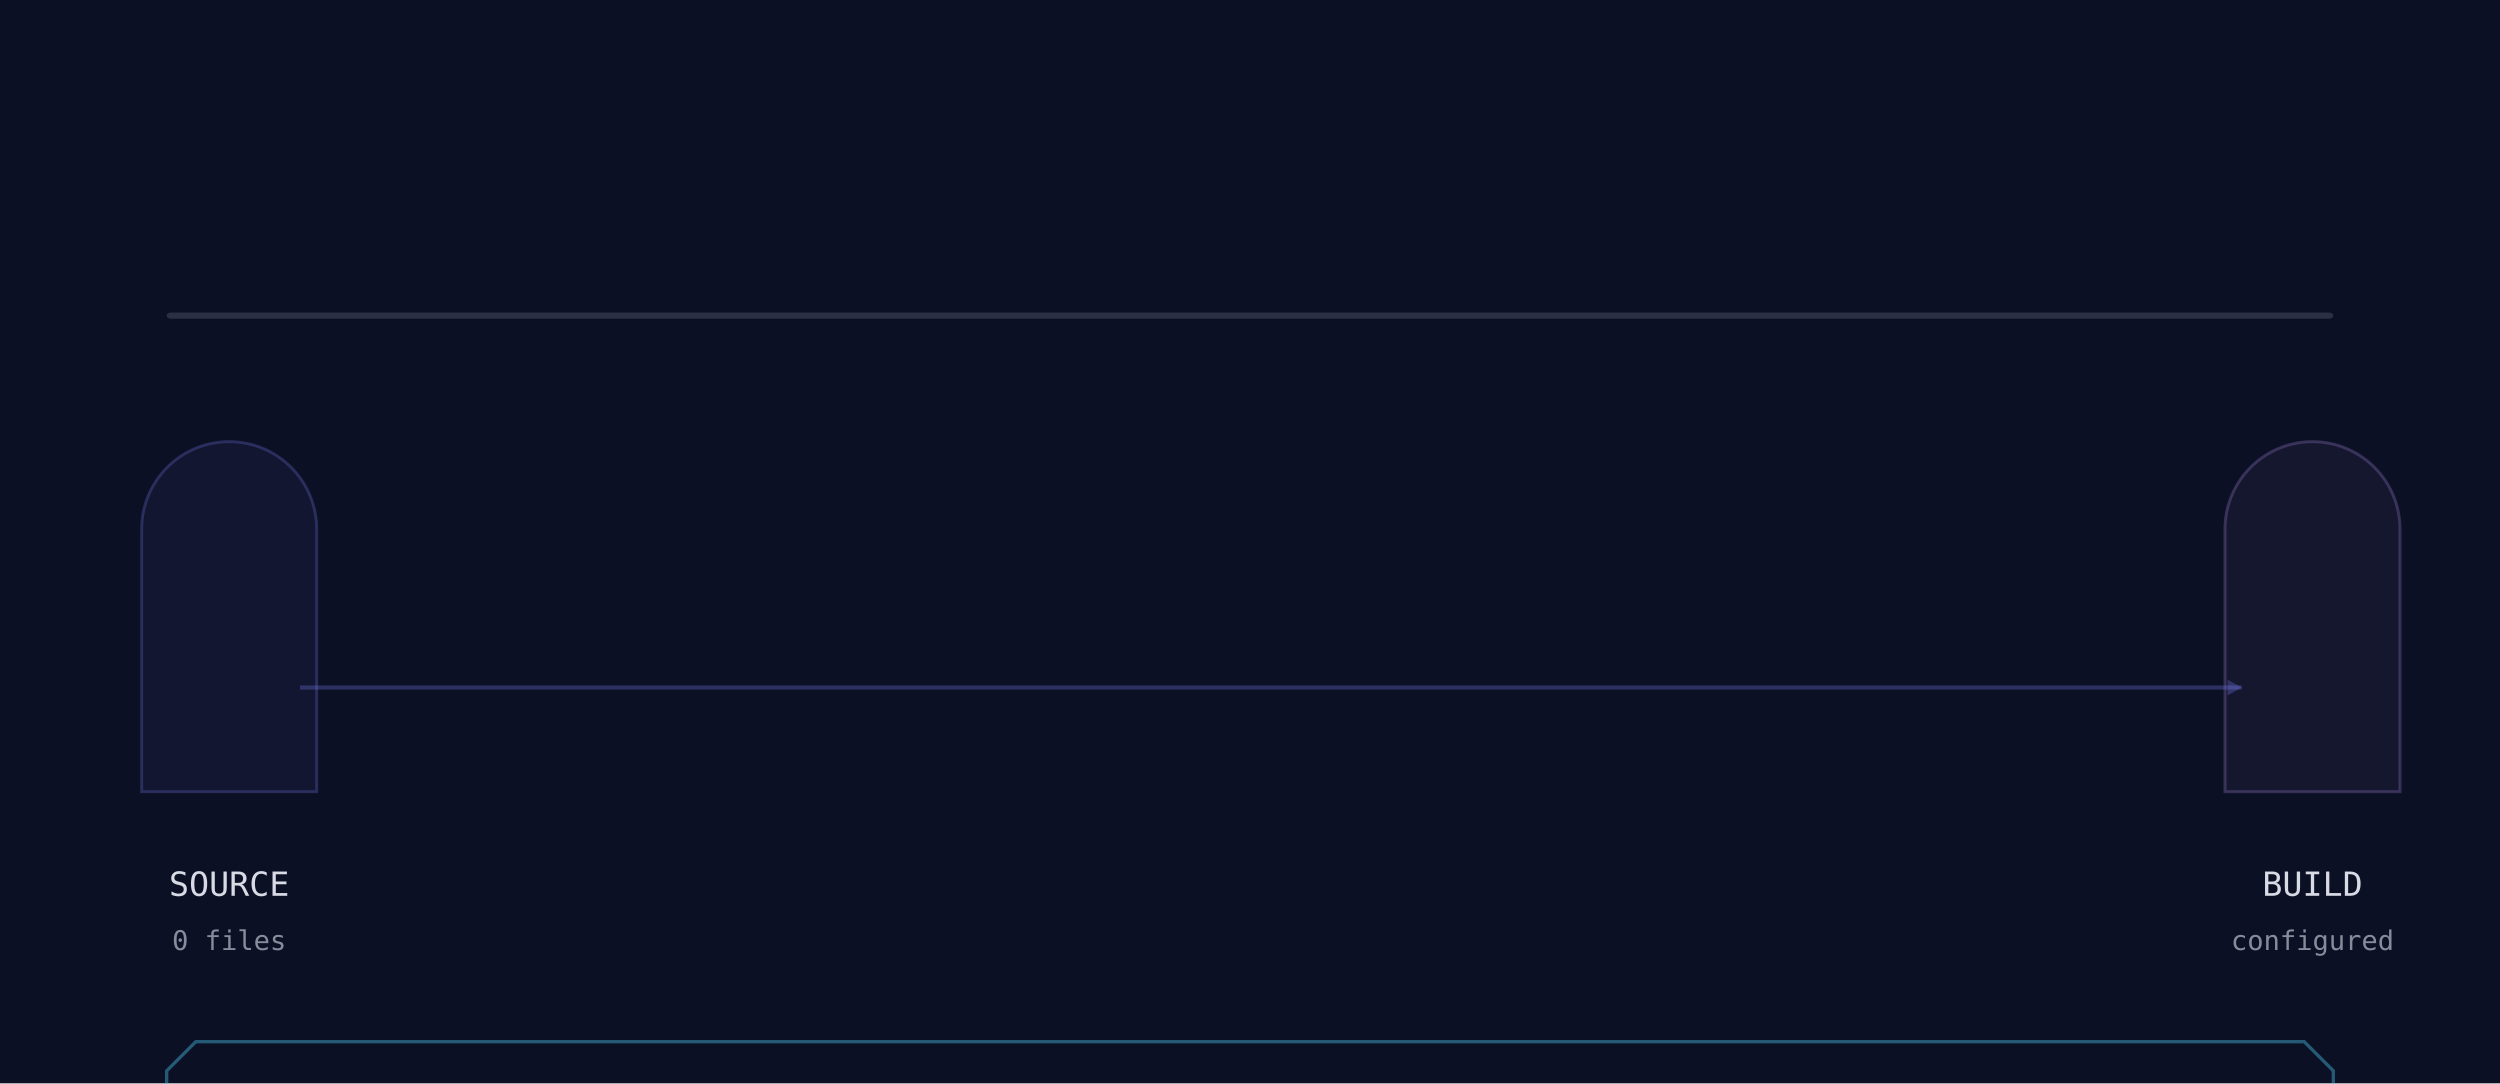
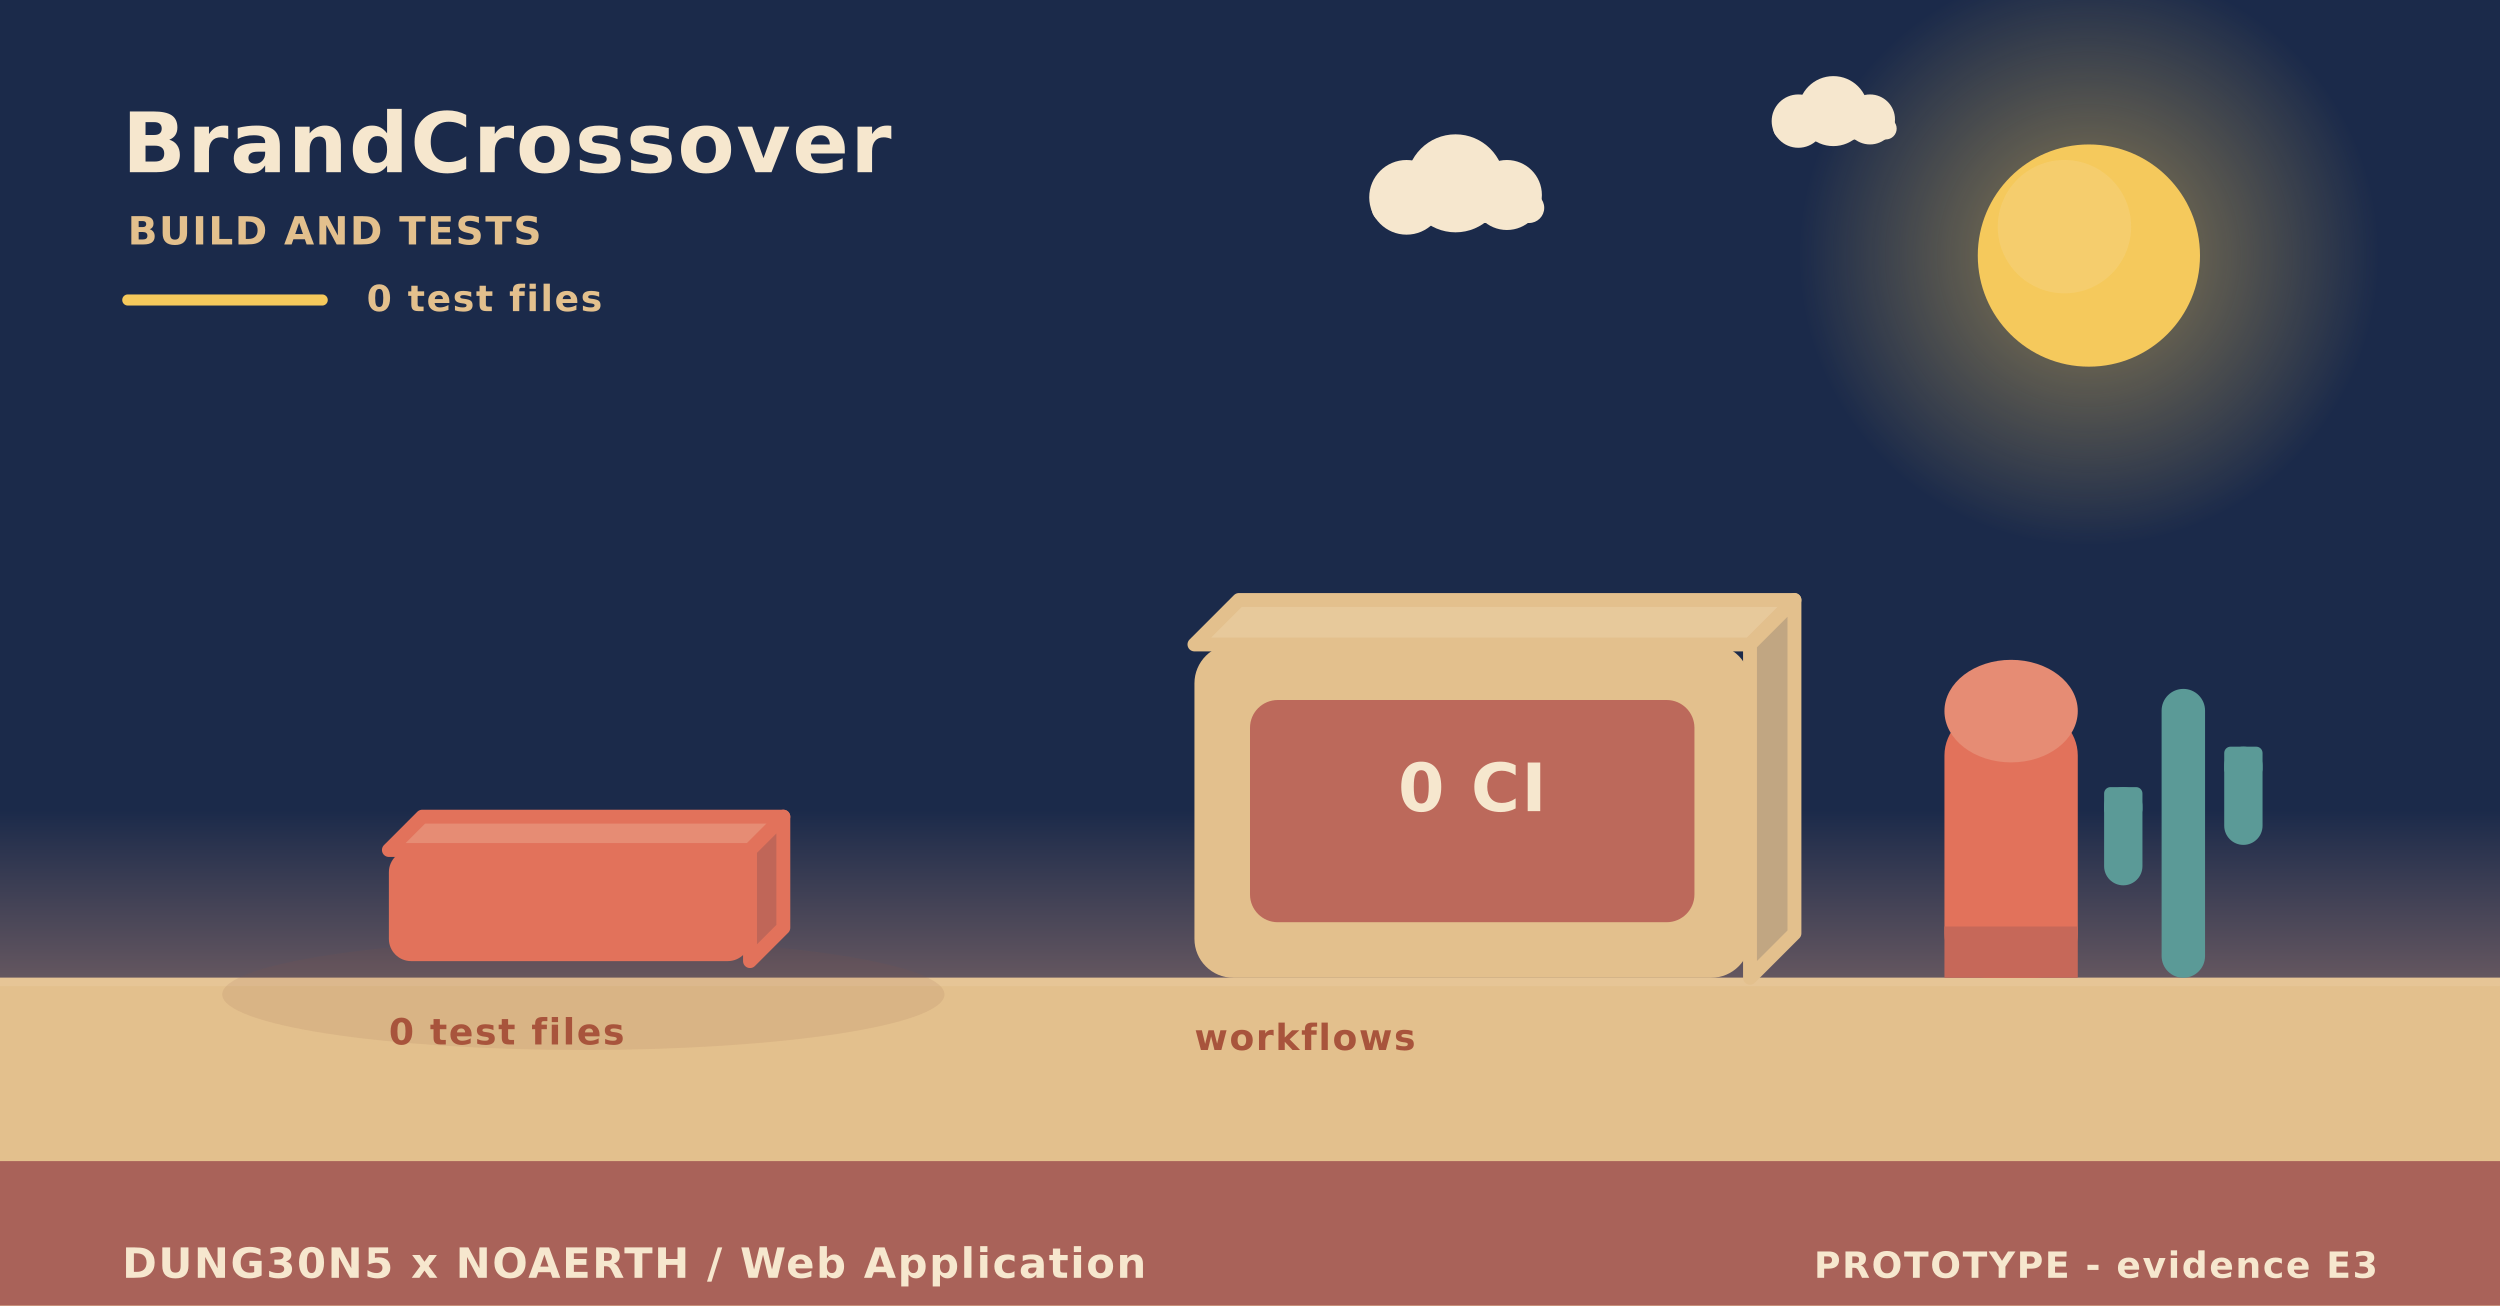
- <svg xmlns="http://www.w3.org/2000/svg" viewBox="0 0 1200 520" width="1200" height="520" role="img" aria-label="BrandCrossover build evidence">
-   <rect width="1200" height="520" fill="#0c1024" />
-   <defs>
-     <linearGradient id="gb" x1="0" y1="0" x2="1" y2="1">
-       <stop offset="0%" stop-color="#7c83ff" />
-       <stop offset="100%" stop-color="#b794f4" />
-     </linearGradient>
-   </defs>
-   <rect x="80.00" y="150.00" width="1040.00" height="3.00" rx="2.00" fill="rgba(238,240,251,0.140)" opacity="1.00" />
-   <path d="M68.00,380.00 L68.00,254.00 A42.00,42.00 0 0 1 152.00,254.00 L152.00,380.00 Z" fill="rgba(124,131,255,0.100)" opacity="0.55" stroke="rgba(124,131,255,0.450)" stroke-width="1.4" />
-   <polygon points="-192.26,189.00 -136.83,221.00 -136.83,157.00 -192.26,125.00" fill="#2c758b" opacity="0.95" />
-   <polygon points="-247.68,221.00 -192.26,253.00 -192.26,189.00 -247.68,157.00" fill="#8f73be" opacity="0.95" />
-   <polygon points="-192.26,125.00 -136.83,157.00 -192.26,189.00 -247.68,157.00" fill="#7c83ff" opacity="0.95" />
-   <text x="110" y="430" font-family="ui-monospace,Menlo,monospace" font-size="16" fill="rgba(238,240,251,0.900)" text-anchor="middle">SOURCE</text>
-   <text x="110" y="456" font-family="ui-monospace,Menlo,monospace" font-size="13" fill="rgba(238,240,251,0.550)" text-anchor="middle">0 files</text>
-   <path d="M1068.00,380.00 L1068.00,254.00 A42.00,42.00 0 0 1 1152.00,254.00 L1152.00,380.00 Z" fill="rgba(183,148,244,0.100)" opacity="0.55" stroke="rgba(183,148,244,0.450)" stroke-width="1.4" />
-   <polygon points="673.77,689.00 729.19,721.00 729.19,657.00 673.77,625.00" fill="#2c758b" opacity="0.95" />
-   <polygon points="618.34,721.00 673.77,753.00 673.77,689.00 618.34,657.00" fill="#8f73be" opacity="0.95" />
-   <polygon points="673.77,625.00 729.19,657.00 673.77,689.00 618.34,657.00" fill="#b794f4" opacity="0.95" />
-   <text x="1110" y="430" font-family="ui-monospace,Menlo,monospace" font-size="16" fill="rgba(238,240,251,0.900)" text-anchor="middle">BUILD</text>
-   <text x="1110" y="456" font-family="ui-monospace,Menlo,monospace" font-size="13" fill="rgba(238,240,251,0.550)" text-anchor="middle">configured</text>
-   <line x1="144.00" y1="330.00" x2="1076.00" y2="330.00" stroke="rgba(124,131,255,0.500)" stroke-width="2.00" opacity="0.55" />
-   <polygon points="1076.00,330.00 1069.20,326.20 1069.20,333.80" fill="rgba(124,131,255,0.500)" opacity="0.55" />
-   <path d="M94.00,500.00 H1106.00 L1120.00,514.00 V546.00 L1106.00,560.00 H94.00 L80.00,546.00 V514.00 Z" fill="none" stroke="rgba(76,201,240,0.500)" stroke-width="1.60" opacity="0.80" />
-   <text x="600" y="536" font-family="ui-monospace,Menlo,monospace" font-size="16" fill="rgba(76,201,240,0.950)" text-anchor="middle">no test suite present in this repository — shown as measured, not implied</text>
+ <svg xmlns="http://www.w3.org/2000/svg" width="900" height="470" viewBox="0 0 900 470" role="img" aria-label="BrandCrossover - how it is verified">
+   <linearGradient id="skyb" x1="0" y1="0" x2="0" y2="1">
+     <stop offset="0" stop-color="#1b2a4a" />
+     <stop offset="0.62" stop-color="#1b2a4a" />
+     <stop offset="1" stop-color="#f3ad8a" />
+   </linearGradient>
+   <rect width="900" height="470" fill="url(#skyb)" />
+   <radialGradient id="sunb">
+     <stop offset="0.35" stop-color="#f5c95c" stop-opacity="0.34" />
+     <stop offset="1" stop-color="#f5c95c" stop-opacity="0" />
+   </radialGradient>
+   <circle cx="752" cy="92" r="104" fill="url(#sunb)" />
+   <circle cx="752" cy="92" r="40" fill="#f5c95c" />
+   <circle cx="743.2" cy="81.6" r="24" fill="#f5d27e" opacity="0.5" />
+   <g>
+     <circle cx="524" cy="66" r="17.64" fill="#f6e7ce" />
+     <circle cx="506.36" cy="71.04" r="13.44" fill="#f6e7ce" />
+     <circle cx="542.48" cy="70.2" r="12.6" fill="#f6e7ce" />
+     <rect x="493.76" y="69.36" width="62.16" height="10.92" rx="5.46" fill="#f6e7ce" />
+   </g>
+   <g>
+     <circle cx="660" cy="40" r="12.6" fill="#f6e7ce" />
+     <circle cx="647.4" cy="43.6" r="9.6" fill="#f6e7ce" />
+     <circle cx="673.2" cy="43" r="9" fill="#f6e7ce" />
+     <rect x="638.4" y="42.4" width="44.4" height="7.8" rx="3.9" fill="#f6e7ce" />
+   </g>
+   <rect x="0" y="352" width="900" height="118" fill="#e3c08d" />
+   <rect x="0" y="352" width="900" height="3" fill="#e6c596" />
+   <text x="44" y="62" font-family="Verdana,DejaVu Sans,sans-serif" font-size="30" font-weight="700" letter-spacing="0.6" fill="#f6e7ce" text-anchor="start">BrandCrossover</text>
+   <text x="46" y="88" font-family="Verdana,DejaVu Sans,sans-serif" font-size="14" font-weight="700" letter-spacing="0.6" fill="#e3c08d" text-anchor="start">BUILD AND TESTS</text>
+   <rect x="44" y="106" width="74" height="4" rx="2" fill="#f5c95c" />
+   <text x="132" y="112" font-family="Verdana,DejaVu Sans,sans-serif" font-size="13" font-weight="700" letter-spacing="0.6" fill="#e3c08d" text-anchor="start">0 test files</text>
+   <ellipse cx="210" cy="358" rx="130" ry="20" fill="rgba(138,90,68,0.11)" />
+   <path d="M140,306 L270,306 L282,294 L152,294 Z" fill="#e68c74" stroke="#e2725b" stroke-width="5" stroke-linejoin="round" />
+   <path d="M270,306 L282,294 L282,334 L270,346 Z" fill="#c06658" stroke="#e2725b" stroke-width="5" stroke-linejoin="round" />
+   <rect x="140" y="306" width="130" height="40" rx="8" fill="#e2725b" />
+   <text x="140" y="376" font-family="Verdana,DejaVu Sans,sans-serif" font-size="13" font-weight="700" letter-spacing="0.6" fill="#a8543c" text-anchor="start">0 test files</text>
+   <path d="M430,232 L630,232 L646,216 L446,216 Z" fill="#e7c99b" stroke="#e3c08d" stroke-width="5" stroke-linejoin="round" />
+   <path d="M630,232 L646,216 L646,336 L630,352 Z" fill="#c1a682" stroke="#e3c08d" stroke-width="5" stroke-linejoin="round" />
+   <rect x="430" y="232" width="200" height="120" rx="14" fill="#e3c08d" />
+   <rect x="450" y="252" width="160" height="80" rx="10" fill="#ba6458" opacity="0.94" />
+   <text x="530" y="292" font-family="Verdana,DejaVu Sans,sans-serif" font-size="24" font-weight="700" letter-spacing="0.6" fill="#f6e7ce" text-anchor="middle">0 CI</text>
+   <text x="430" y="378" font-family="Verdana,DejaVu Sans,sans-serif" font-size="13" font-weight="700" letter-spacing="0.6" fill="#a8543c" text-anchor="start">workflows</text>
+   <rect x="700" y="256" width="48" height="96" rx="16" fill="#e2725b" />
+   <ellipse cx="724" cy="256" rx="24" ry="18.46" fill="#e68c74" />
+   <rect x="700" y="333.54" width="48" height="18.46" fill="#c66859" />
+   <rect x="778.18" y="248" width="15.64" height="104" rx="7.82" fill="#5b9a97" />
+   <rect x="757.48" y="283.36" width="13.8" height="35.36" rx="6.9" fill="#5b9a97" />
+   <rect x="757.48" y="283.36" width="13.8" height="10.4" rx="2.3" fill="#5b9a97" />
+   <rect x="800.72" y="268.8" width="13.8" height="35.36" rx="6.9" fill="#5b9a97" />
+   <rect x="800.72" y="268.8" width="13.8" height="10.4" rx="2.3" fill="#5b9a97" />
+   <rect x="0" y="418" width="900" height="52" rx="0" fill="#a65c56" opacity="0.94" />
+   <text x="44" y="460" font-family="Verdana,DejaVu Sans,sans-serif" font-size="15" font-weight="700" letter-spacing="0.6" fill="#f6e7ce" text-anchor="start">DUNG30N5 x NOAERTH  /  Web Application</text>
+   <text x="856" y="460" font-family="Verdana,DejaVu Sans,sans-serif" font-size="13" font-weight="700" letter-spacing="0.6" fill="#f6e7ce" text-anchor="end">PROTOTYPE  -  evidence E3</text>
</svg>
